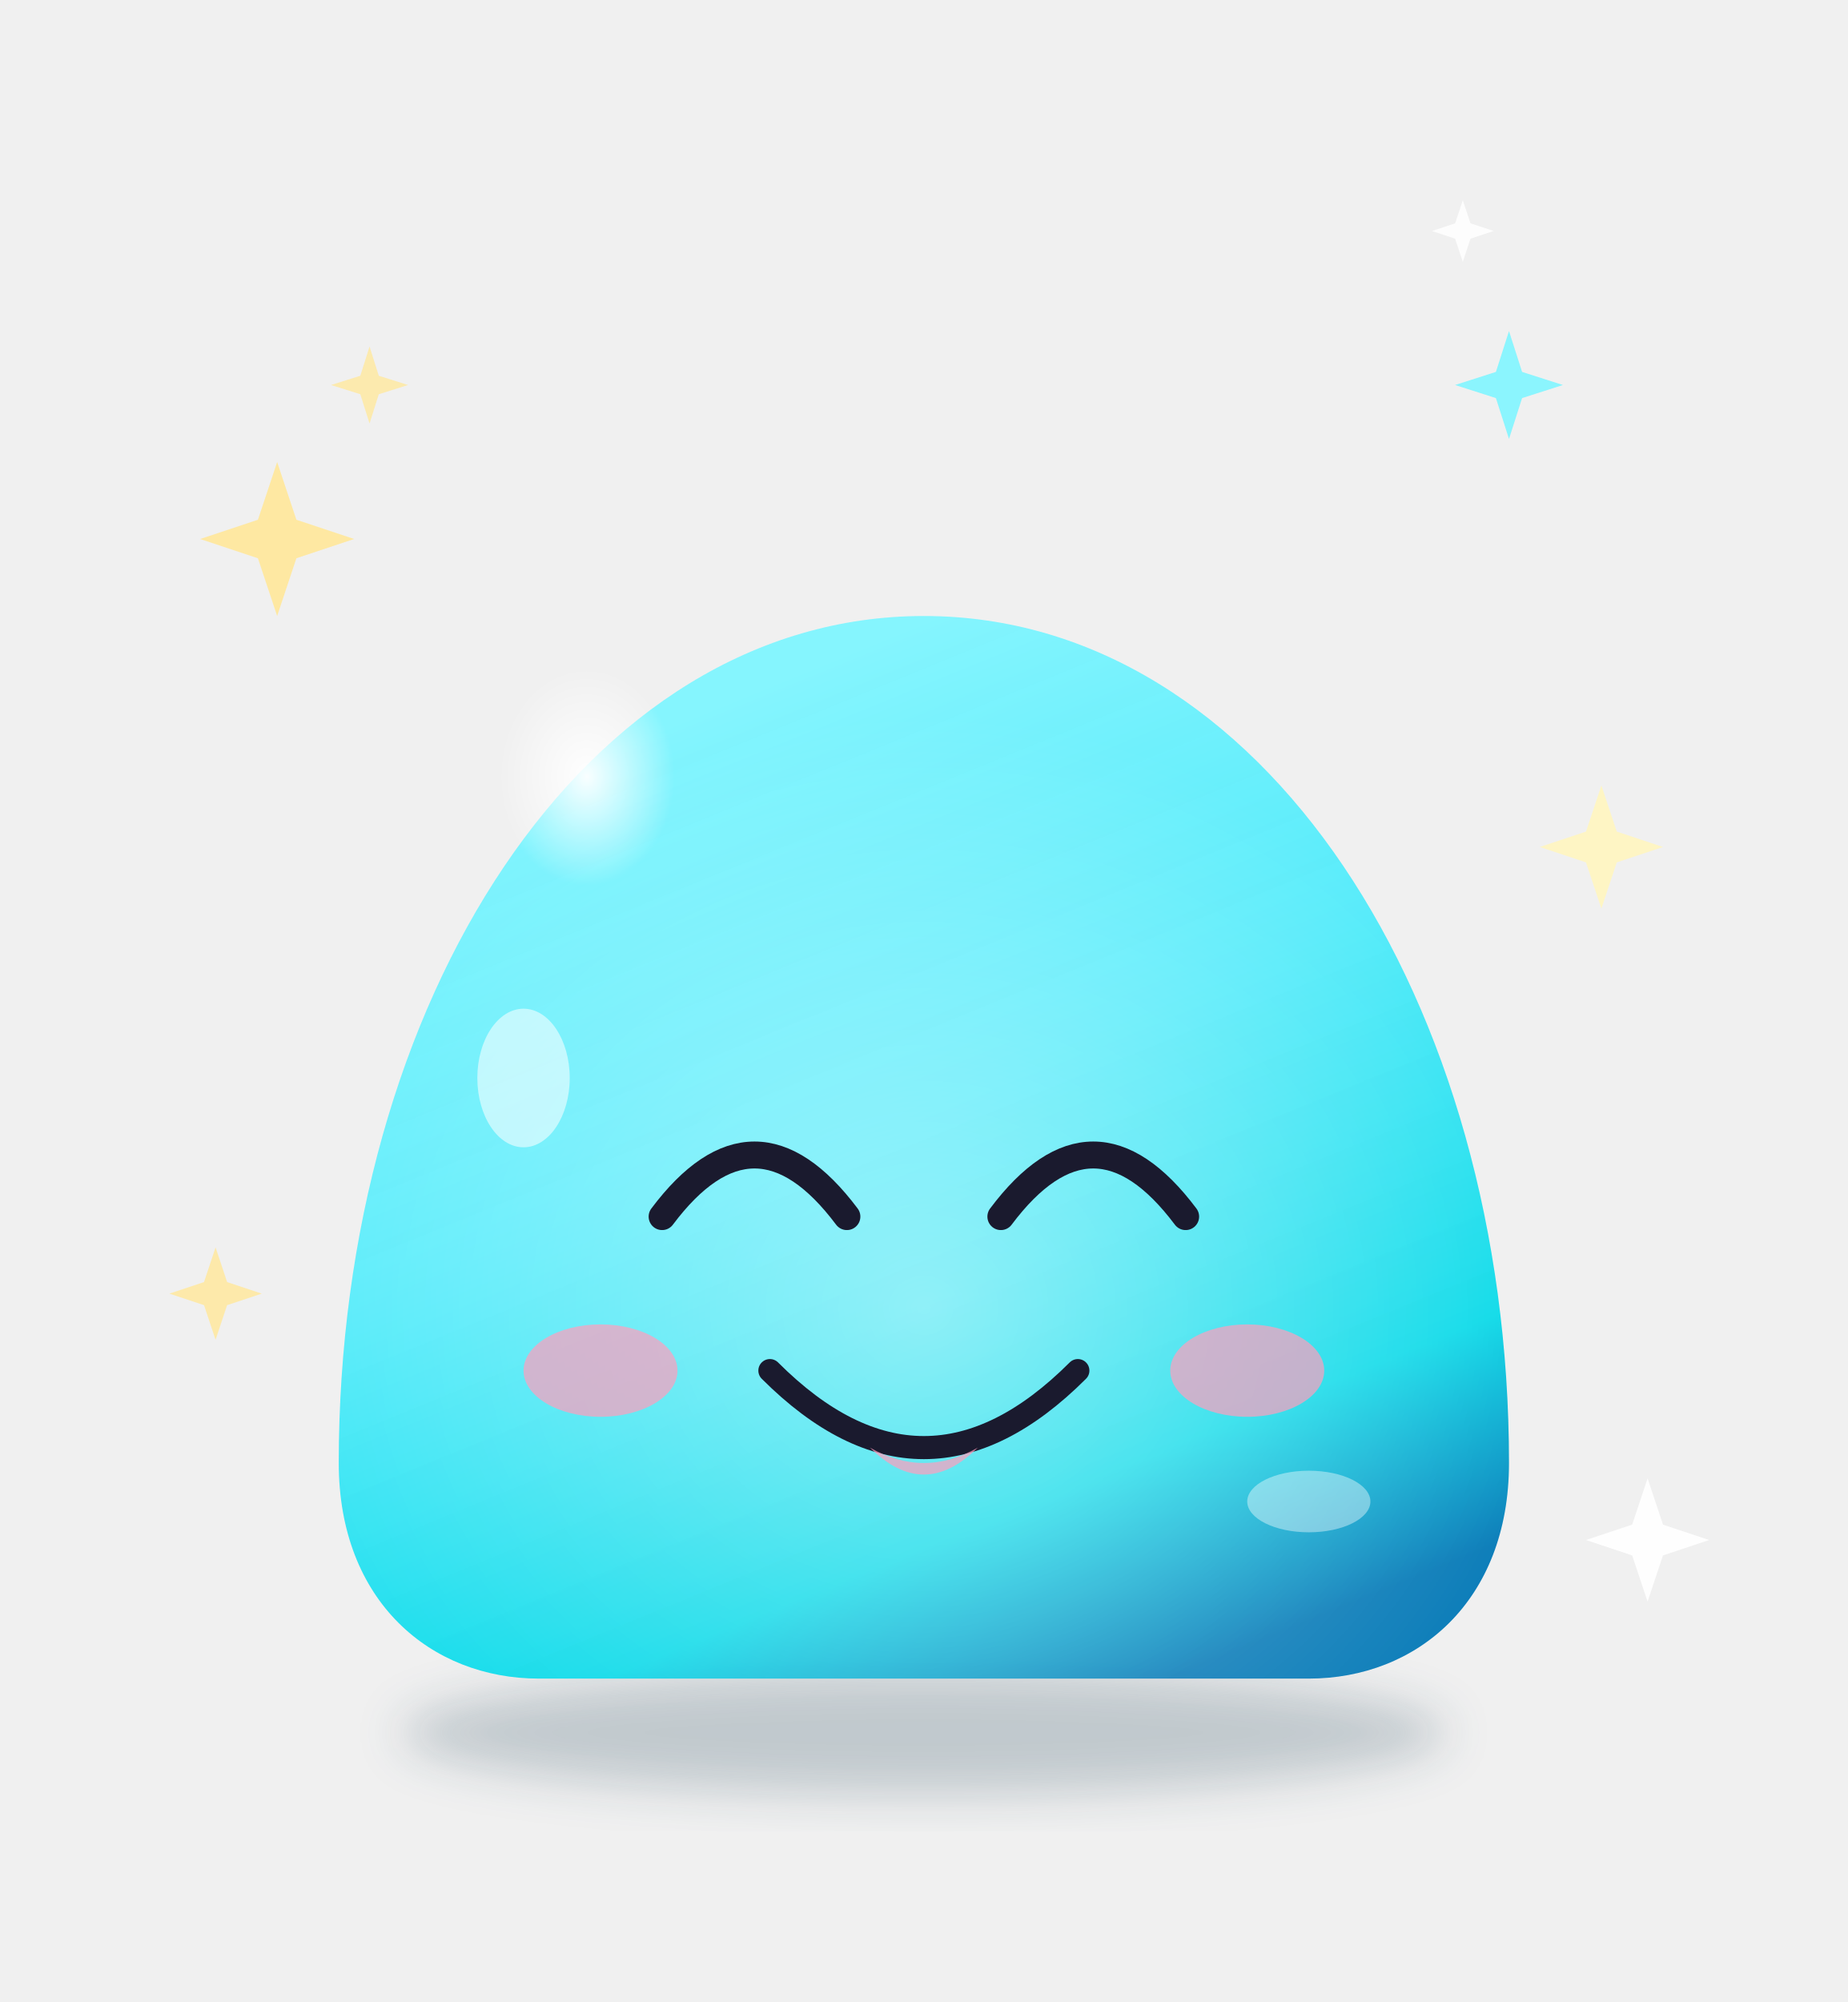
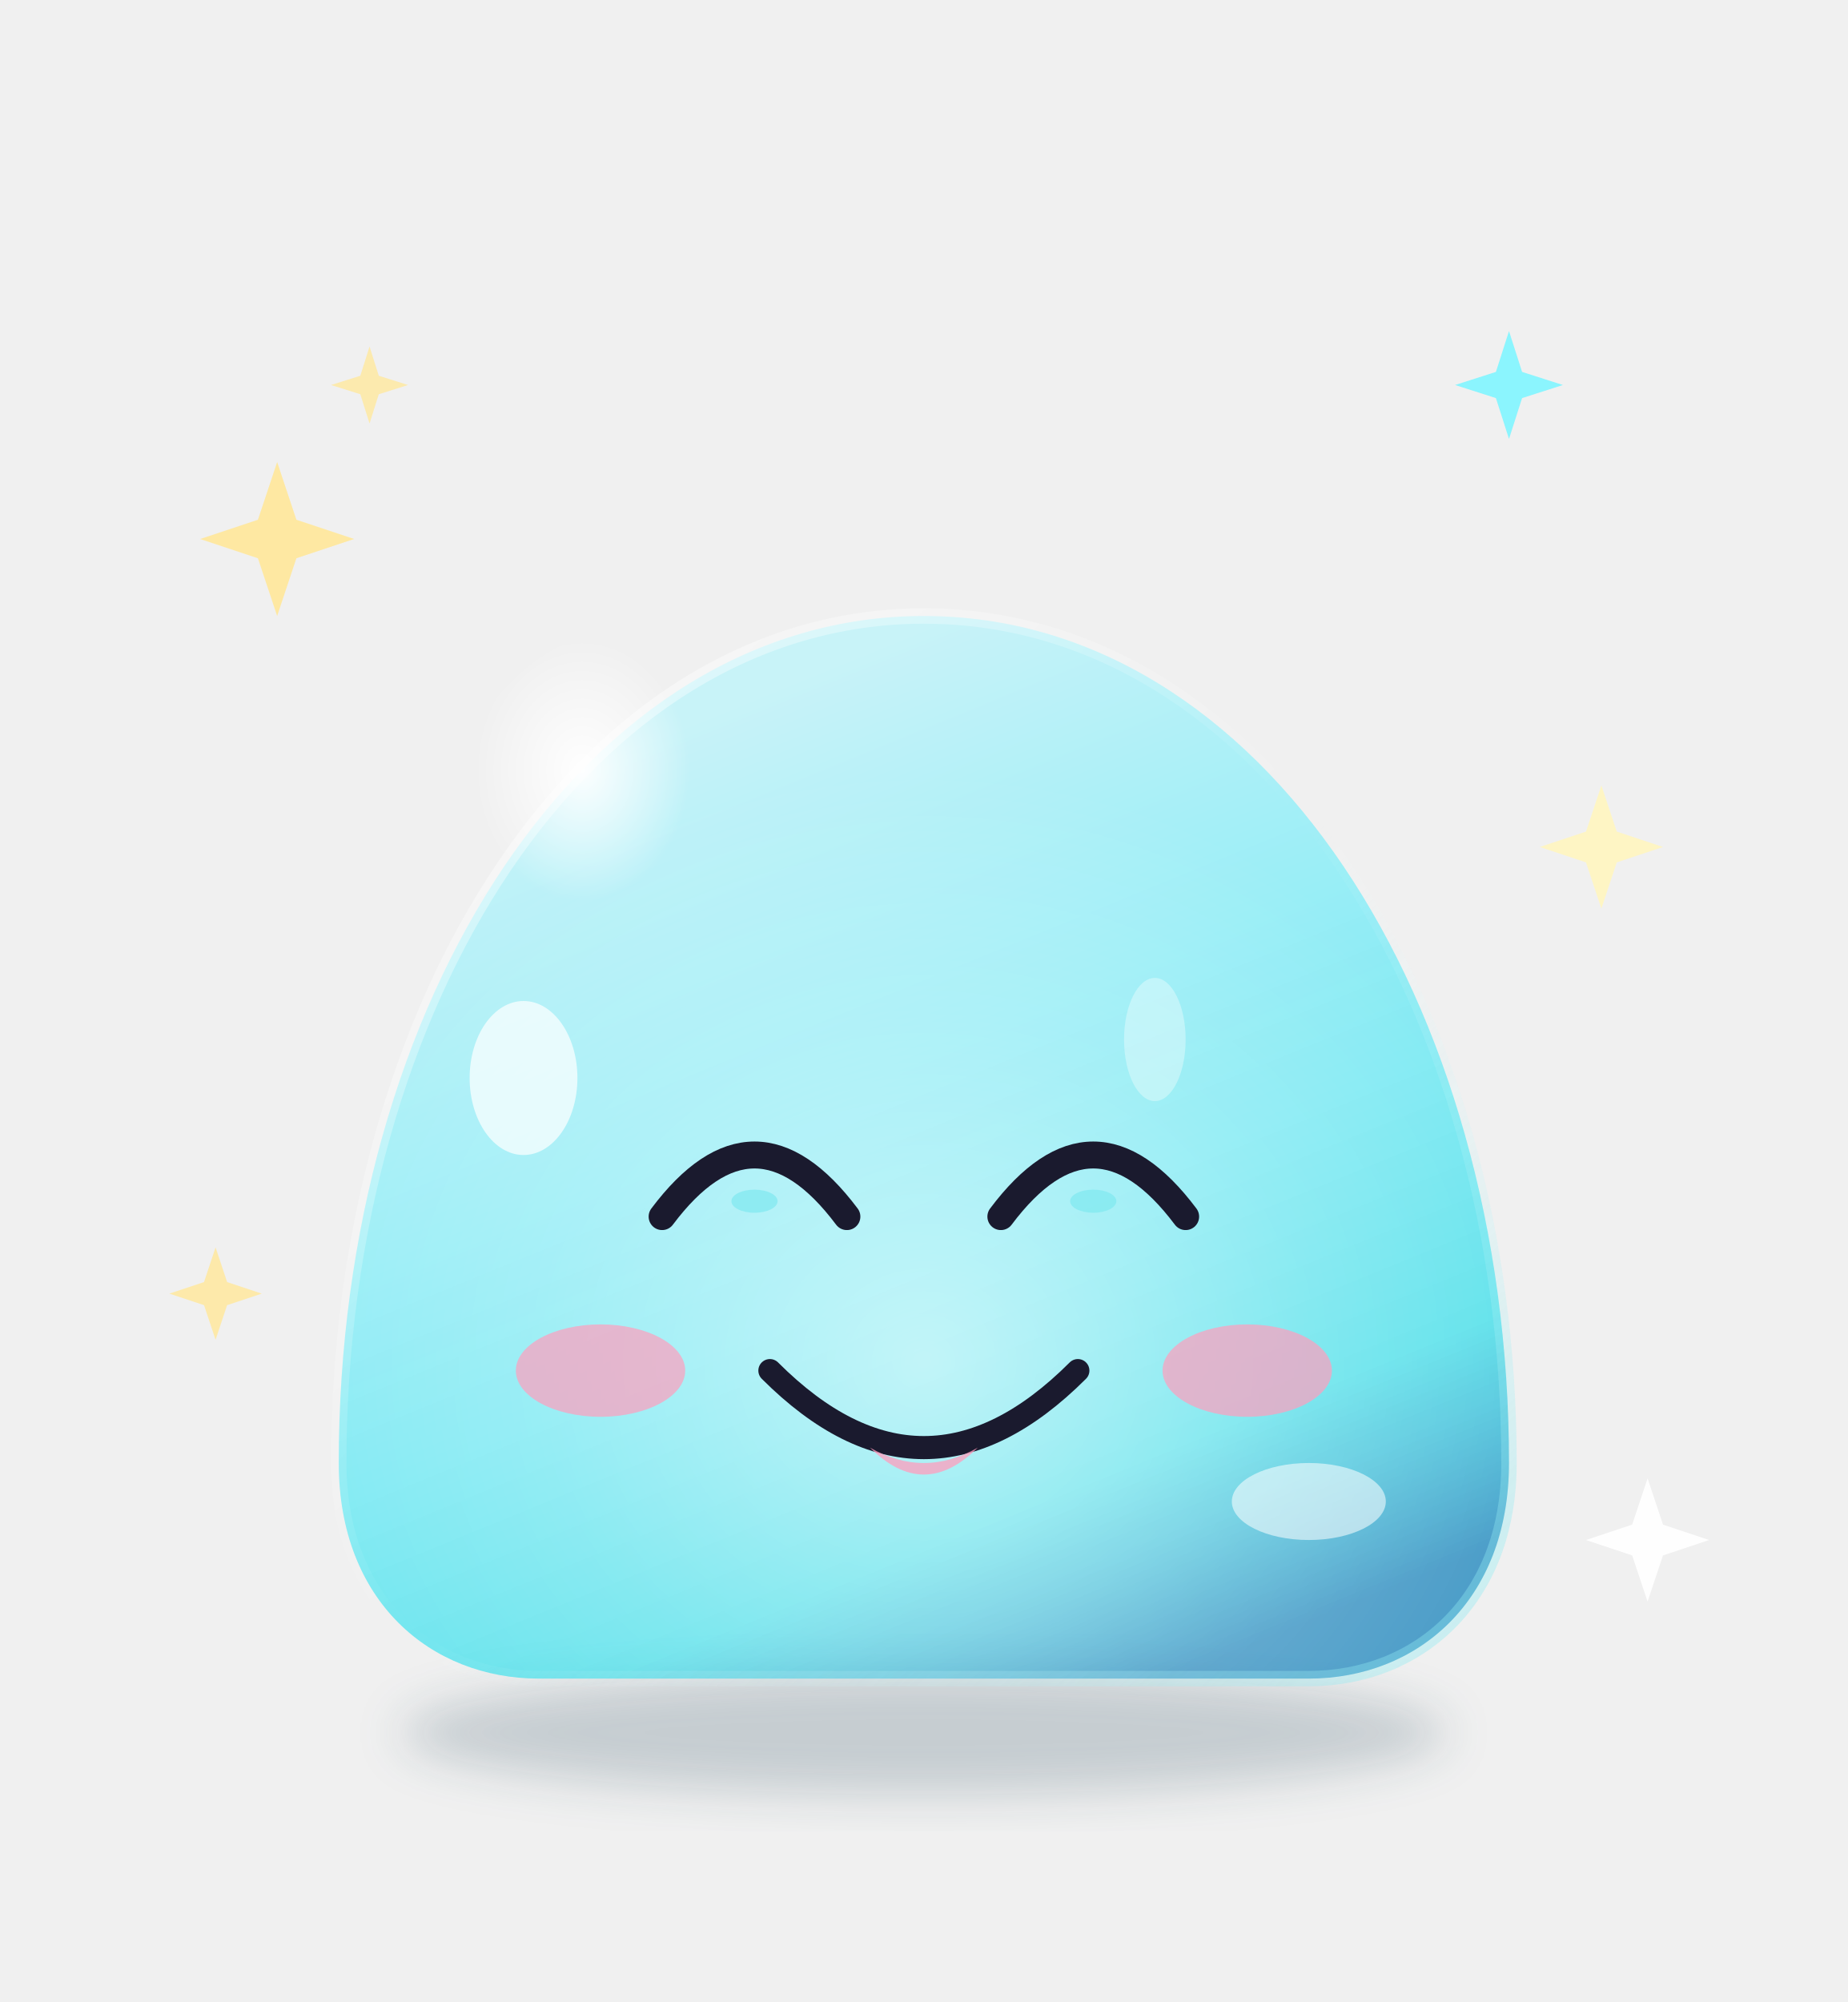
<svg xmlns="http://www.w3.org/2000/svg" viewBox="0 0 240 260" width="240" height="260">
  <defs>
    <linearGradient id="bodyGrad" x1="30%" y1="10%" x2="70%" y2="100%">
-       <stop offset="0%" stop-color="#7FF5FF" stop-opacity="0.95" />
-       <stop offset="40%" stop-color="#4AEBFB" stop-opacity="0.92" />
-       <stop offset="80%" stop-color="#00D9E8" stop-opacity="0.95" />
-       <stop offset="100%" stop-color="#0077B6" stop-opacity="0.95" />
+       <stop offset="0%" stop-color="#A8F5FF" stop-opacity="0.55" />
+       <stop offset="40%" stop-color="#4AEBFB" stop-opacity="0.55" />
+       <stop offset="80%" stop-color="#00D9E8" stop-opacity="0.6" />
+       <stop offset="100%" stop-color="#0077B6" stop-opacity="0.7" />
    </linearGradient>
-     <radialGradient id="glassInner" cx="50%" cy="65%" r="55%">
-       <stop offset="0%" stop-color="#FFFFFF" stop-opacity="0.45" />
+     <radialGradient id="glassInner" cx="50%" cy="70%" r="55%">
+       <stop offset="0%" stop-color="#FFFFFF" stop-opacity="0.55" />
+       <stop offset="60%" stop-color="#FFFFFF" stop-opacity="0.18" />
      <stop offset="100%" stop-color="#FFFFFF" stop-opacity="0" />
    </radialGradient>
-     <radialGradient id="hiTop" cx="35%" cy="28%" r="22%">
+     <radialGradient id="hiTop" cx="35%" cy="28%" r="25%">
      <stop offset="0%" stop-color="#FFFFFF" stop-opacity="0.95" />
      <stop offset="100%" stop-color="#FFFFFF" stop-opacity="0" />
    </radialGradient>
+     <linearGradient id="edgeLight" x1="0%" y1="0%" x2="100%" y2="100%">
+       <stop offset="0%" stop-color="#FFFFFF" stop-opacity="0.7" />
+       <stop offset="50%" stop-color="#FFFFFF" stop-opacity="0" />
+       <stop offset="100%" stop-color="#7FE8F0" stop-opacity="0.5" />
+     </linearGradient>
    <filter id="bodyShadow" x="-30%" y="-30%" width="160%" height="160%">
      <feGaussianBlur stdDeviation="3" />
    </filter>
  </defs>
-   <ellipse cx="120" cy="225" rx="68" ry="8" fill="#1A3F55" opacity="0.22" filter="url(#bodyShadow)" />
+   <ellipse cx="120" cy="225" rx="68" ry="8" fill="#1A3F55" opacity="0.2" filter="url(#bodyShadow)" />
  <g class="moodie-body">
-     <path fill="url(#bodyGrad)" d="       M 70 218       C 56 218, 44 208, 44 190       C 44 130, 76 80, 120 80       C 164 80, 196 130, 196 190       C 196 208, 184 218, 170 218       Z" />
-     <path fill="url(#glassInner)" d="       M 70 218       C 56 218, 44 208, 44 190       C 44 130, 76 80, 120 80       C 164 80, 196 130, 196 190       C 196 208, 184 218, 170 218       Z" />
-     <ellipse cx="84" cy="115" rx="26" ry="32" fill="url(#hiTop)" />
-     <ellipse cx="68" cy="140" rx="6" ry="9" fill="#FFFFFF" opacity="0.55" />
-     <ellipse cx="170" cy="195" rx="8" ry="4" fill="#FFFFFF" opacity="0.4" />
+     <path fill="url(#bodyGrad)" d="       M 70 218 C 56 218, 44 208, 44 190       C 44 130, 76 80, 120 80       C 164 80, 196 130, 196 190       C 196 208, 184 218, 170 218 Z" />
+     <path fill="url(#glassInner)" d="       M 70 218 C 56 218, 44 208, 44 190       C 44 130, 76 80, 120 80       C 164 80, 196 130, 196 190       C 196 208, 184 218, 170 218 Z" />
+     <path fill="none" stroke="url(#edgeLight)" stroke-width="2" opacity="0.85" d="       M 70 218 C 56 218, 44 208, 44 190       C 44 130, 76 80, 120 80       C 164 80, 196 130, 196 190       C 196 208, 184 218, 170 218 Z" />
+     <ellipse cx="84" cy="115" rx="28" ry="34" fill="url(#hiTop)" />
+     <ellipse cx="68" cy="140" rx="7" ry="10" fill="#FFFFFF" opacity="0.7" />
+     <ellipse cx="170" cy="195" rx="10" ry="5" fill="#FFFFFF" opacity="0.55" />
+     <ellipse cx="150" cy="135" rx="4" ry="8" fill="#FFFFFF" opacity="0.35" />
    <g class="moodie-eyes">
      <path d="M 86 158 Q 98 142, 110 158" stroke="#1A1A2E" stroke-width="3.5" stroke-linecap="round" fill="none" />
      <path d="M 130 158 Q 142 142, 154 158" stroke="#1A1A2E" stroke-width="3.5" stroke-linecap="round" fill="none" />
+       <ellipse cx="98" cy="156" rx="3" ry="1.5" fill="#7FE8F0" opacity="0.7" />
+       <ellipse cx="142" cy="156" rx="3" ry="1.5" fill="#7FE8F0" opacity="0.7" />
    </g>
-     <path d="M 100 178 Q 120 198, 140 178" stroke="#1A1A2E" stroke-width="3" stroke-linecap="round" stroke-linejoin="round" fill="none" />
-     <path d="M 113 188 Q 120 195, 127 188 Q 120 192, 113 188 Z" fill="#FF9EBE" opacity="0.7" />
-     <ellipse cx="78" cy="178" rx="10" ry="6" fill="#FF9EBE" opacity="0.7" />
-     <ellipse cx="162" cy="178" rx="10" ry="6" fill="#FF9EBE" opacity="0.7" />
+     <path d="M 100 178 Q 120 198, 140 178" stroke="#1A1A2E" stroke-width="3" stroke-linecap="round" fill="none" />
+     <path d="M 113 188 Q 120 195, 127 188 Q 120 192, 113 188 Z" fill="#FF9EBE" opacity="0.75" />
+     <ellipse cx="78" cy="178" rx="11" ry="6" fill="#FF9EBE" opacity="0.7" />
+     <ellipse cx="162" cy="178" rx="11" ry="6" fill="#FF9EBE" opacity="0.7" />
  </g>
  <g class="moodie-sparkles">
-     <g class="sparkle sparkle-1" transform="translate(36 70)">
+     <g class="sparkle" transform="translate(36 70)">
      <path d="M0 -10 L 2.5 -2.5 L 10 0 L 2.5 2.5 L 0 10 L -2.5 2.5 L -10 0 L -2.5 -2.5 Z" fill="#FFE89E" opacity="0.95" />
    </g>
-     <g class="sparkle sparkle-2" transform="translate(208 110)">
+     <g class="sparkle" transform="translate(208 110)">
      <path d="M0 -8 L 2 -2 L 8 0 L 2 2 L 0 8 L -2 2 L -8 0 L -2 -2 Z" fill="#FFF6C2" opacity="0.95" />
    </g>
-     <g class="sparkle sparkle-3" transform="translate(196 50)">
+     <g class="sparkle" transform="translate(196 50)">
      <path d="M0 -7 L 1.7 -1.7 L 7 0 L 1.7 1.7 L 0 7 L -1.7 1.7 L -7 0 L -1.7 -1.7 Z" fill="#7FF5FF" opacity="0.9" />
    </g>
-     <g class="sparkle sparkle-4" transform="translate(28 168)">
+     <g class="sparkle" transform="translate(28 168)">
      <path d="M0 -6 L 1.5 -1.5 L 6 0 L 1.5 1.5 L 0 6 L -1.5 1.5 L -6 0 L -1.5 -1.5 Z" fill="#FFE89E" opacity="0.85" />
    </g>
-     <g class="sparkle sparkle-5" transform="translate(214 200)">
+     <g class="sparkle" transform="translate(214 200)">
      <path d="M0 -8 L 2 -2 L 8 0 L 2 2 L 0 8 L -2 2 L -8 0 L -2 -2 Z" fill="#FFFFFF" opacity="0.95" />
    </g>
-     <g class="sparkle sparkle-6" transform="translate(48 50)">
+     <g class="sparkle" transform="translate(48 50)">
      <path d="M0 -5 L 1.2 -1.2 L 5 0 L 1.2 1.2 L 0 5 L -1.2 1.2 L -5 0 L -1.2 -1.2 Z" fill="#FFE89E" opacity="0.8" />
-     </g>
-     <g class="sparkle sparkle-7" transform="translate(190 30)">
-       <path d="M0 -4 L 1 -1 L 4 0 L 1 1 L 0 4 L -1 1 L -4 0 L -1 -1 Z" fill="#FFFFFF" opacity="0.85" />
    </g>
  </g>
</svg>
